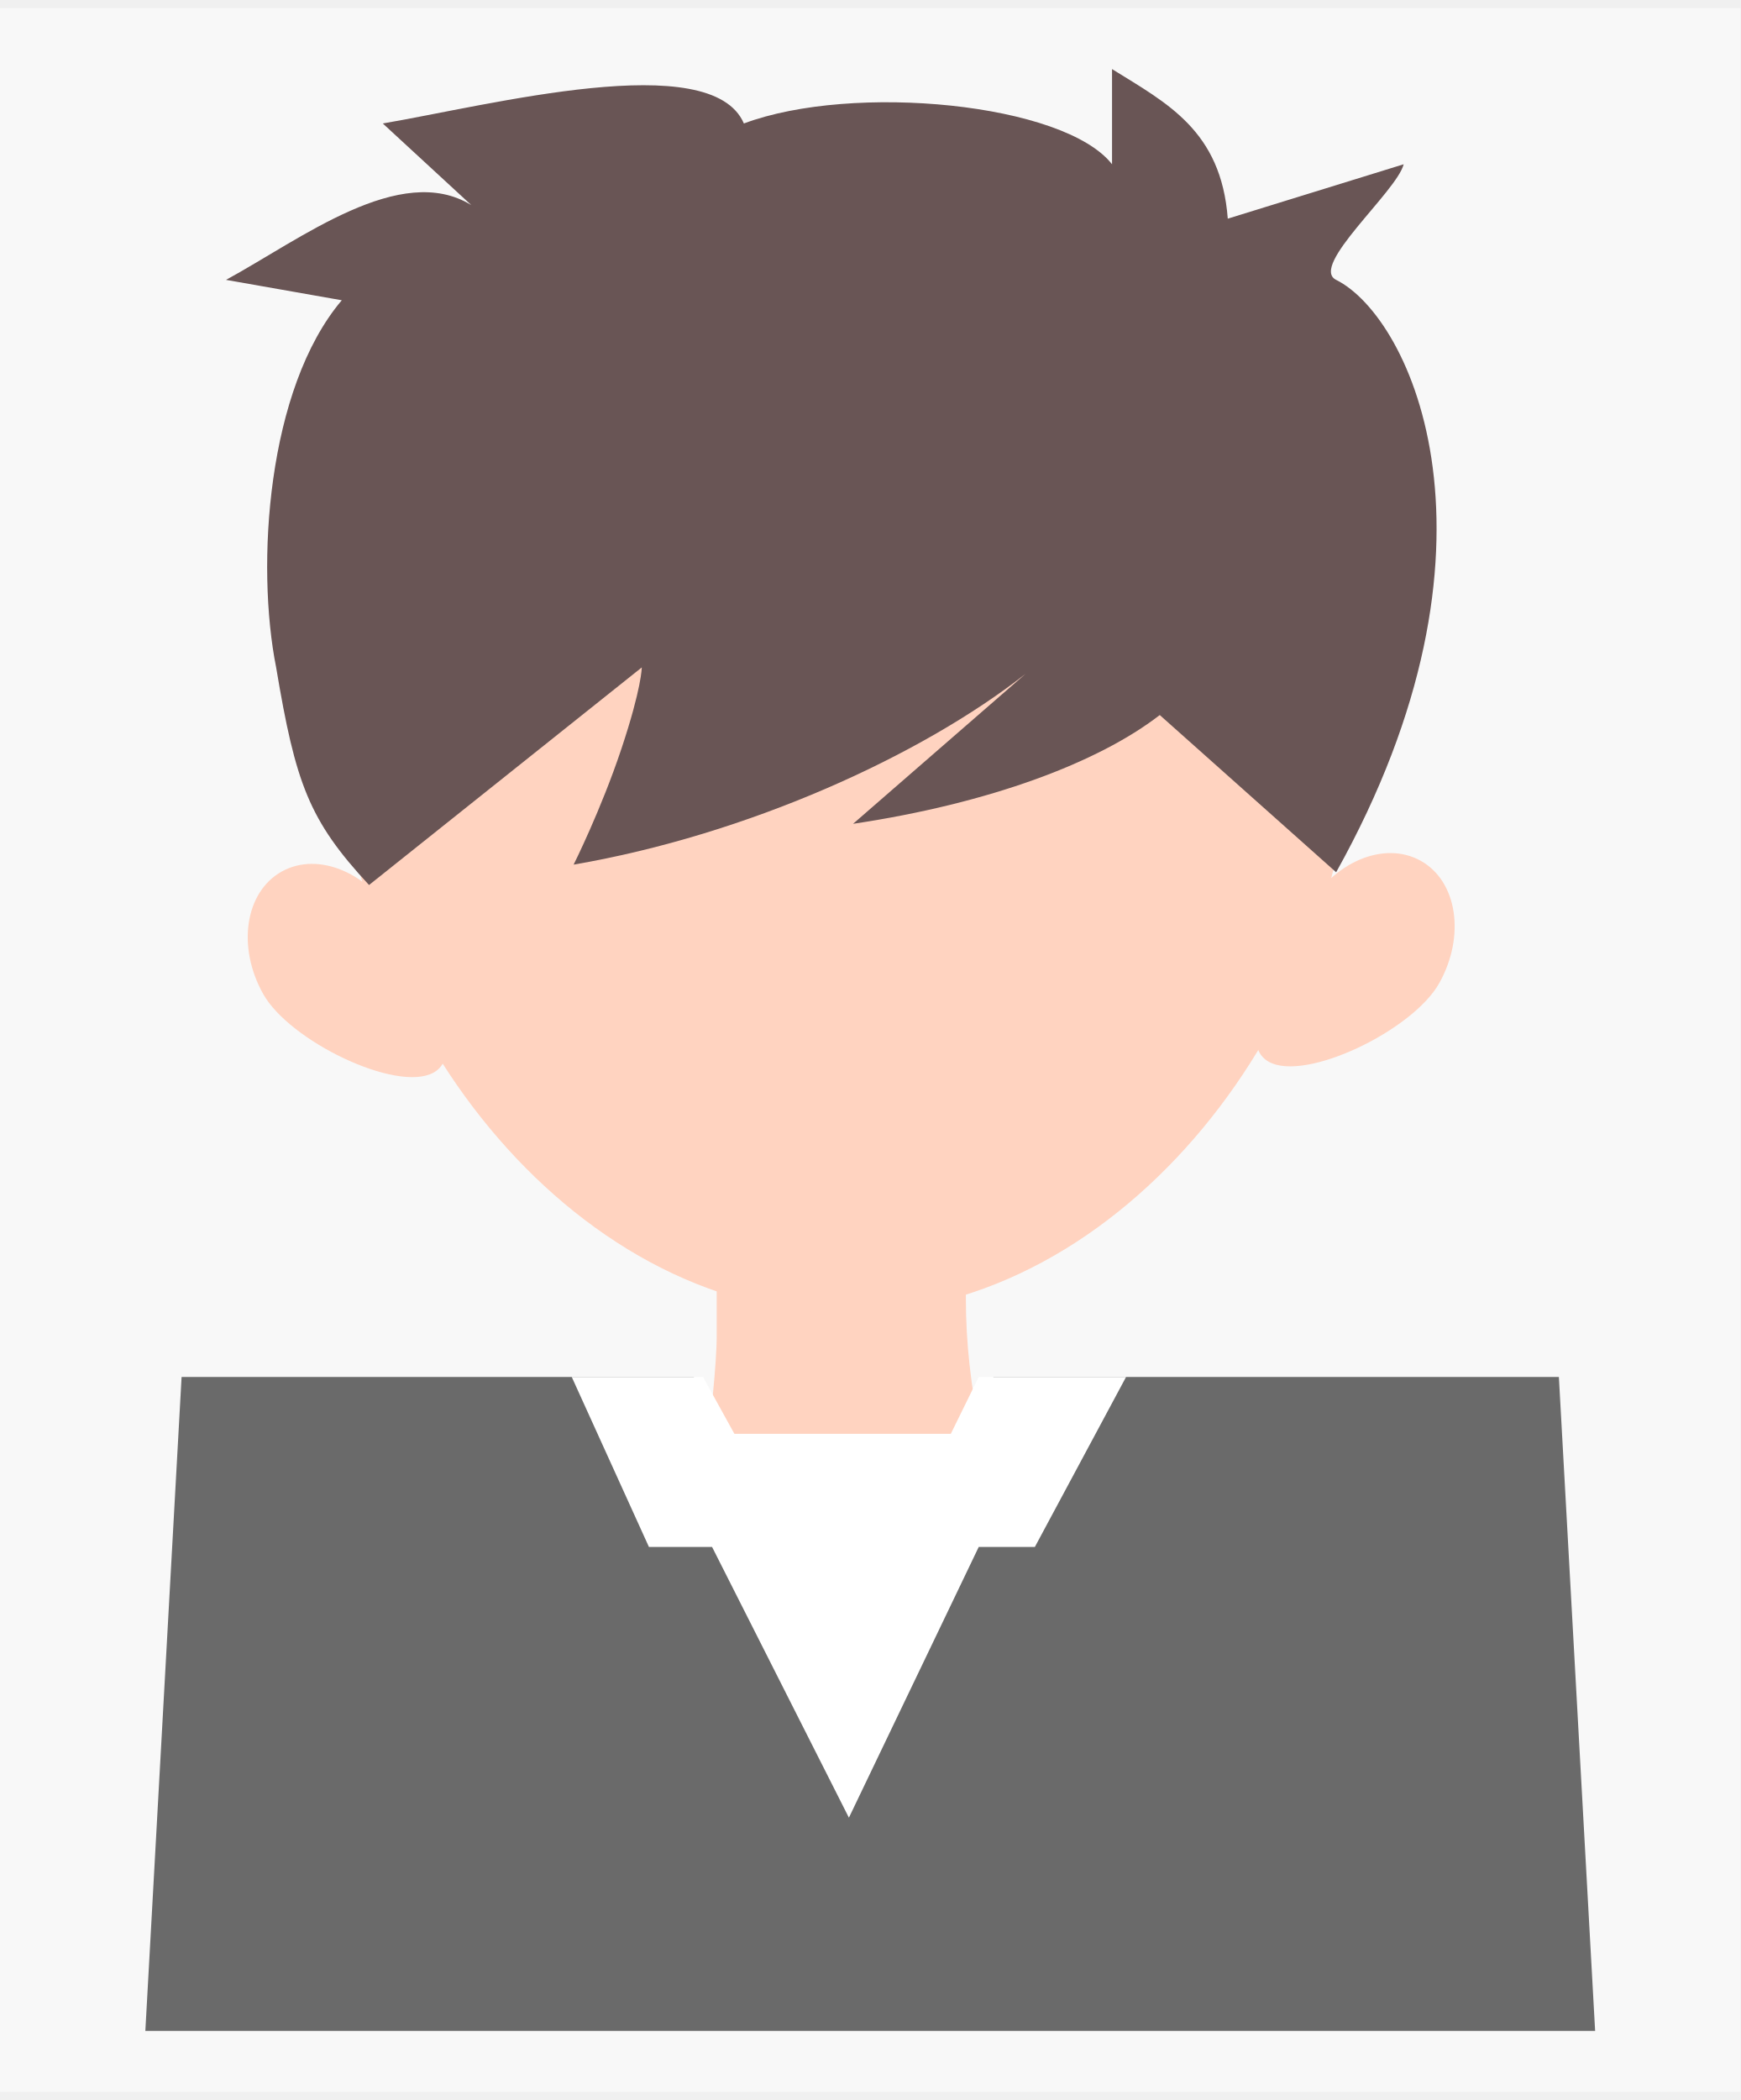
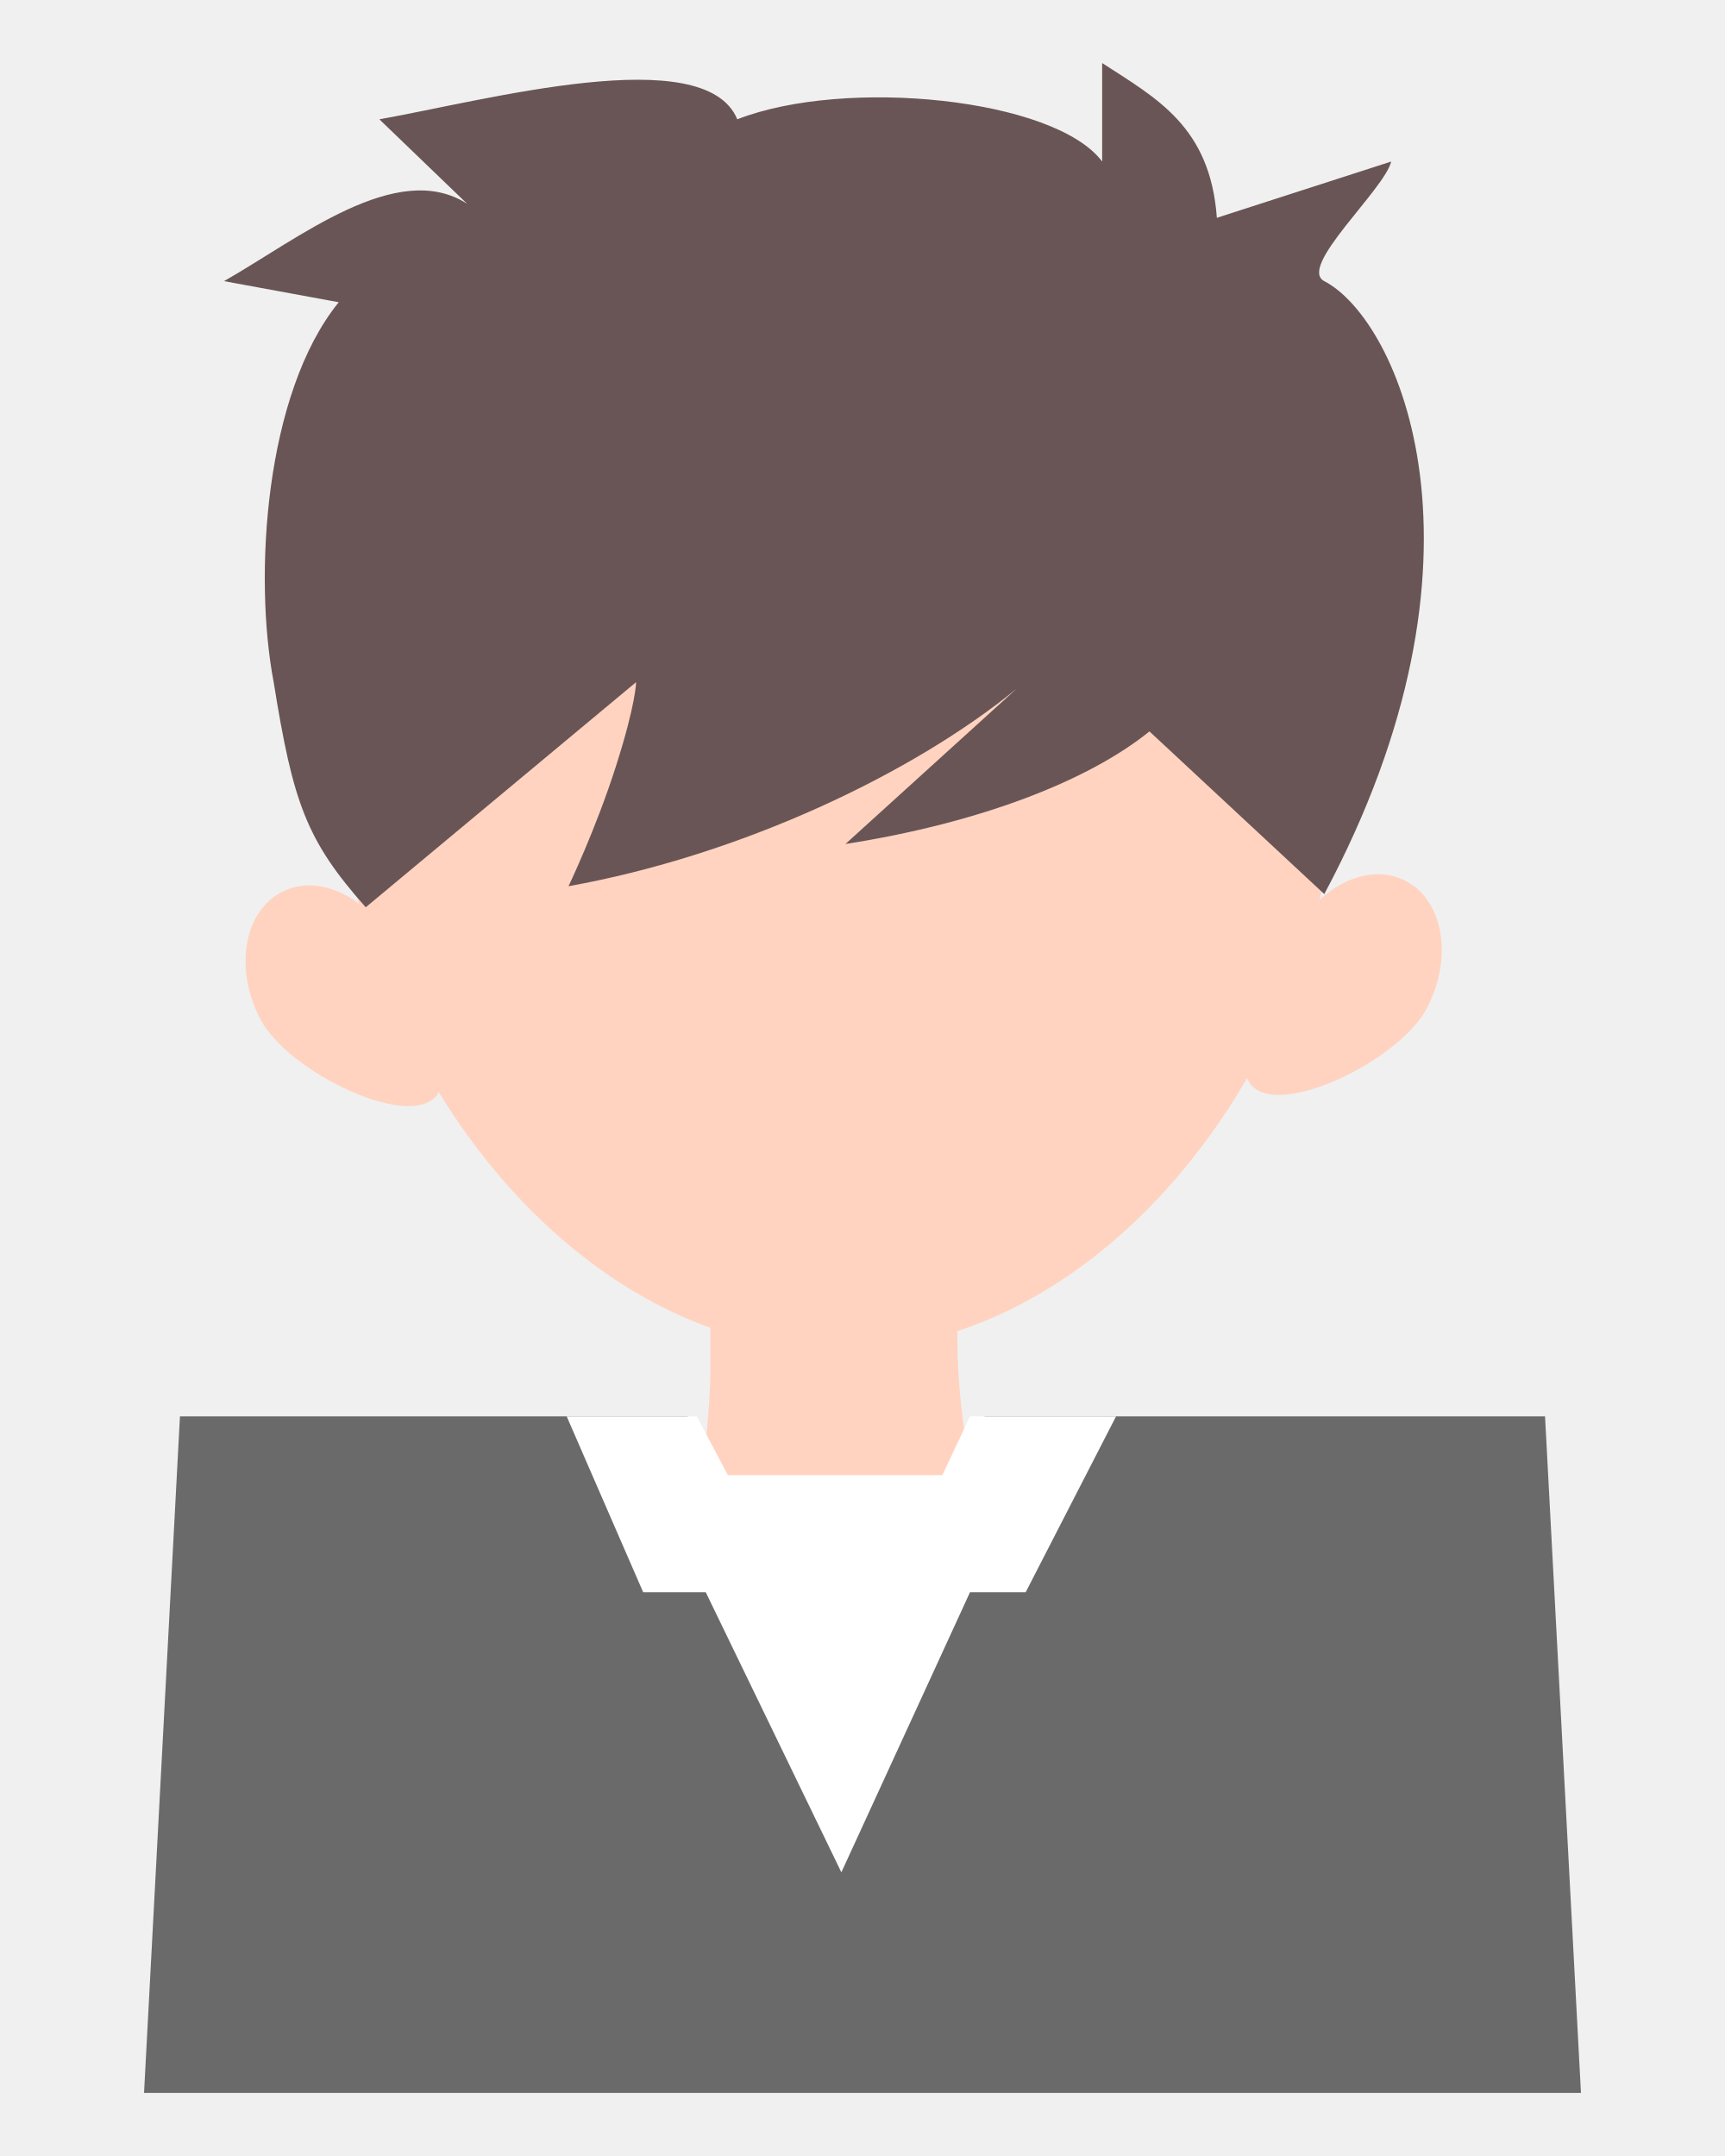
- <svg xmlns="http://www.w3.org/2000/svg" width="126" height="152" viewBox="0 0 126 152" fill="none">
-   <rect y="0.591" width="126" height="150.818" fill="#F8F8F8" />
-   <path d="M28.663 66.596C30.572 70.012 34.043 76.159 31.388 77.635C28.733 79.111 20.959 75.358 19.05 71.941C17.14 68.525 17.744 64.558 20.399 63.082C23.053 61.606 26.753 63.179 28.663 66.596Z" fill="#FFD3C0" />
-   <path d="M78.047 101.255H41.536V123.894H78.047V101.255Z" fill="#FFD3C0" />
-   <path d="M94.581 65.815C92.672 69.231 89.201 75.378 91.856 76.854C94.51 78.33 102.285 74.577 104.194 71.16C106.104 67.744 105.5 63.778 102.845 62.301C100.19 60.825 96.491 62.398 94.581 65.815Z" fill="#FFD3C0" />
-   <path d="M70.999 82.377H51.886C51.886 82.377 51.886 92.444 51.886 96.649C51.886 100.855 50.094 112.89 50.094 112.89L59.469 121.257L72.79 113.875L70.999 103.916C69.559 96.59 69.572 91.865 70.999 82.377Z" fill="#FFD3C0" />
-   <path d="M24.752 53.037C24.752 73.316 41.099 95.063 61.264 95.063C81.428 95.063 97.775 73.316 97.775 53.037C97.775 32.758 81.428 16.319 61.264 16.319C41.099 16.319 24.752 32.758 24.752 53.037Z" fill="#FFD3C0" />
-   <path d="M101.618 11.89L88.884 15.827C88.4 9.429 84.461 7.461 80.505 5V11.89C77.043 7.461 61.757 5.984 53.853 8.937C51.485 3.425 35.442 7.625 27.712 8.937L34.117 14.843C28.986 11.693 21.791 17.304 16.364 20.257L24.743 21.733C19.324 28.131 18.518 40.927 19.991 48.309C21.401 56.724 22.362 59.367 26.716 64.058L46.461 48.309C46.461 48.309 46.461 49.786 44.981 54.215C43.501 58.645 41.527 62.582 41.527 62.582C54.132 60.415 66.716 54.689 74.26 48.76L61.757 59.629C71.625 58.153 79.51 55.2 83.96 51.755L96.729 63.135C109.918 39.5 102.188 22.98 96.729 20.257C94.756 19.272 101.124 13.859 101.618 11.89Z" fill="#695555" />
-   <path d="M50.235 99.667H13.146L10.522 147H115.478L112.854 99.667H71.921L71.026 104.307H50.235V99.667Z" fill="#6A6A6A" />
-   <path d="M61.456 118.806L50.895 99.666H41.391L46.979 111.97H51.55L61.456 131.565L70.854 111.97H74.918L81.521 99.666H76.188H70.854L61.456 118.806Z" fill="white" />
-   <path d="M60.949 125.391L52.037 103.782L69.86 103.782L60.949 125.391Z" fill="white" />
+ <svg xmlns="http://www.w3.org/2000/svg" width="40" height="50" viewBox="0 0 40 50" fill="none">
+   <path d="M9.099 21.882C9.706 23.015 10.807 25.053 9.965 25.542C9.122 26.031 6.654 24.787 6.048 23.654C5.442 22.522 5.633 21.207 6.476 20.718C7.319 20.228 8.493 20.75 9.099 21.882Z" fill="#FFD3C0" />
+   <path d="M24.777 33.373H13.186V40.878H24.777V33.373Z" fill="#FFD3C0" />
+   <path d="M30.026 21.623C29.42 22.756 28.318 24.794 29.161 25.283C30.004 25.773 32.472 24.528 33.078 23.396C33.684 22.263 33.492 20.948 32.649 20.459C31.807 19.969 30.632 20.491 30.026 21.623Z" fill="#FFD3C0" />
+   <path d="M22.54 27.114H16.472C16.472 27.114 16.472 30.452 16.472 31.846C16.472 33.24 15.903 37.23 15.903 37.23L18.879 40.004L23.108 37.557L22.54 34.255C22.083 31.826 22.087 30.26 22.54 27.114Z" fill="#FFD3C0" />
+   <path d="M7.858 17.387C7.858 24.11 13.048 31.32 19.449 31.32C25.851 31.32 31.04 24.11 31.04 17.387C31.04 10.664 25.851 5.214 19.449 5.214C13.048 5.214 7.858 10.664 7.858 17.387Z" fill="#FFD3C0" />
+   <path d="M32.26 3.746L28.217 5.051C28.063 2.93 26.813 2.278 25.557 1.462V3.746C24.458 2.278 19.605 1.788 17.096 2.767C16.344 0.94 11.251 2.332 8.797 2.767L10.831 4.725C9.202 3.681 6.918 5.541 5.195 6.52L7.855 7.009C6.135 9.13 5.879 13.373 6.346 15.82C6.794 18.61 7.099 19.486 8.481 21.041L14.75 15.82C14.75 15.82 14.75 16.31 14.28 17.778C13.81 19.247 13.183 20.552 13.183 20.552C17.185 19.834 21.18 17.935 23.575 15.97L19.605 19.573C22.738 19.083 25.241 18.104 26.654 16.962L30.708 20.735C34.895 12.899 32.441 7.423 30.708 6.52C30.081 6.194 32.103 4.399 32.26 3.746Z" fill="#695555" />
+   <path d="M15.948 32.846H4.173L3.34 48.538H36.66L35.827 32.846H22.832L22.548 34.385H15.948V32.846Z" fill="#6A6A6A" />
+   <path d="M19.51 39.191L16.157 32.846H13.14L14.914 36.925H16.365L19.51 43.421L22.493 36.925H23.784L25.88 32.846H24.187H22.493L19.51 39.191Z" fill="white" />
+   <path d="M19.349 41.374L16.52 34.211L22.178 34.211L19.349 41.374Z" fill="white" />
</svg>
